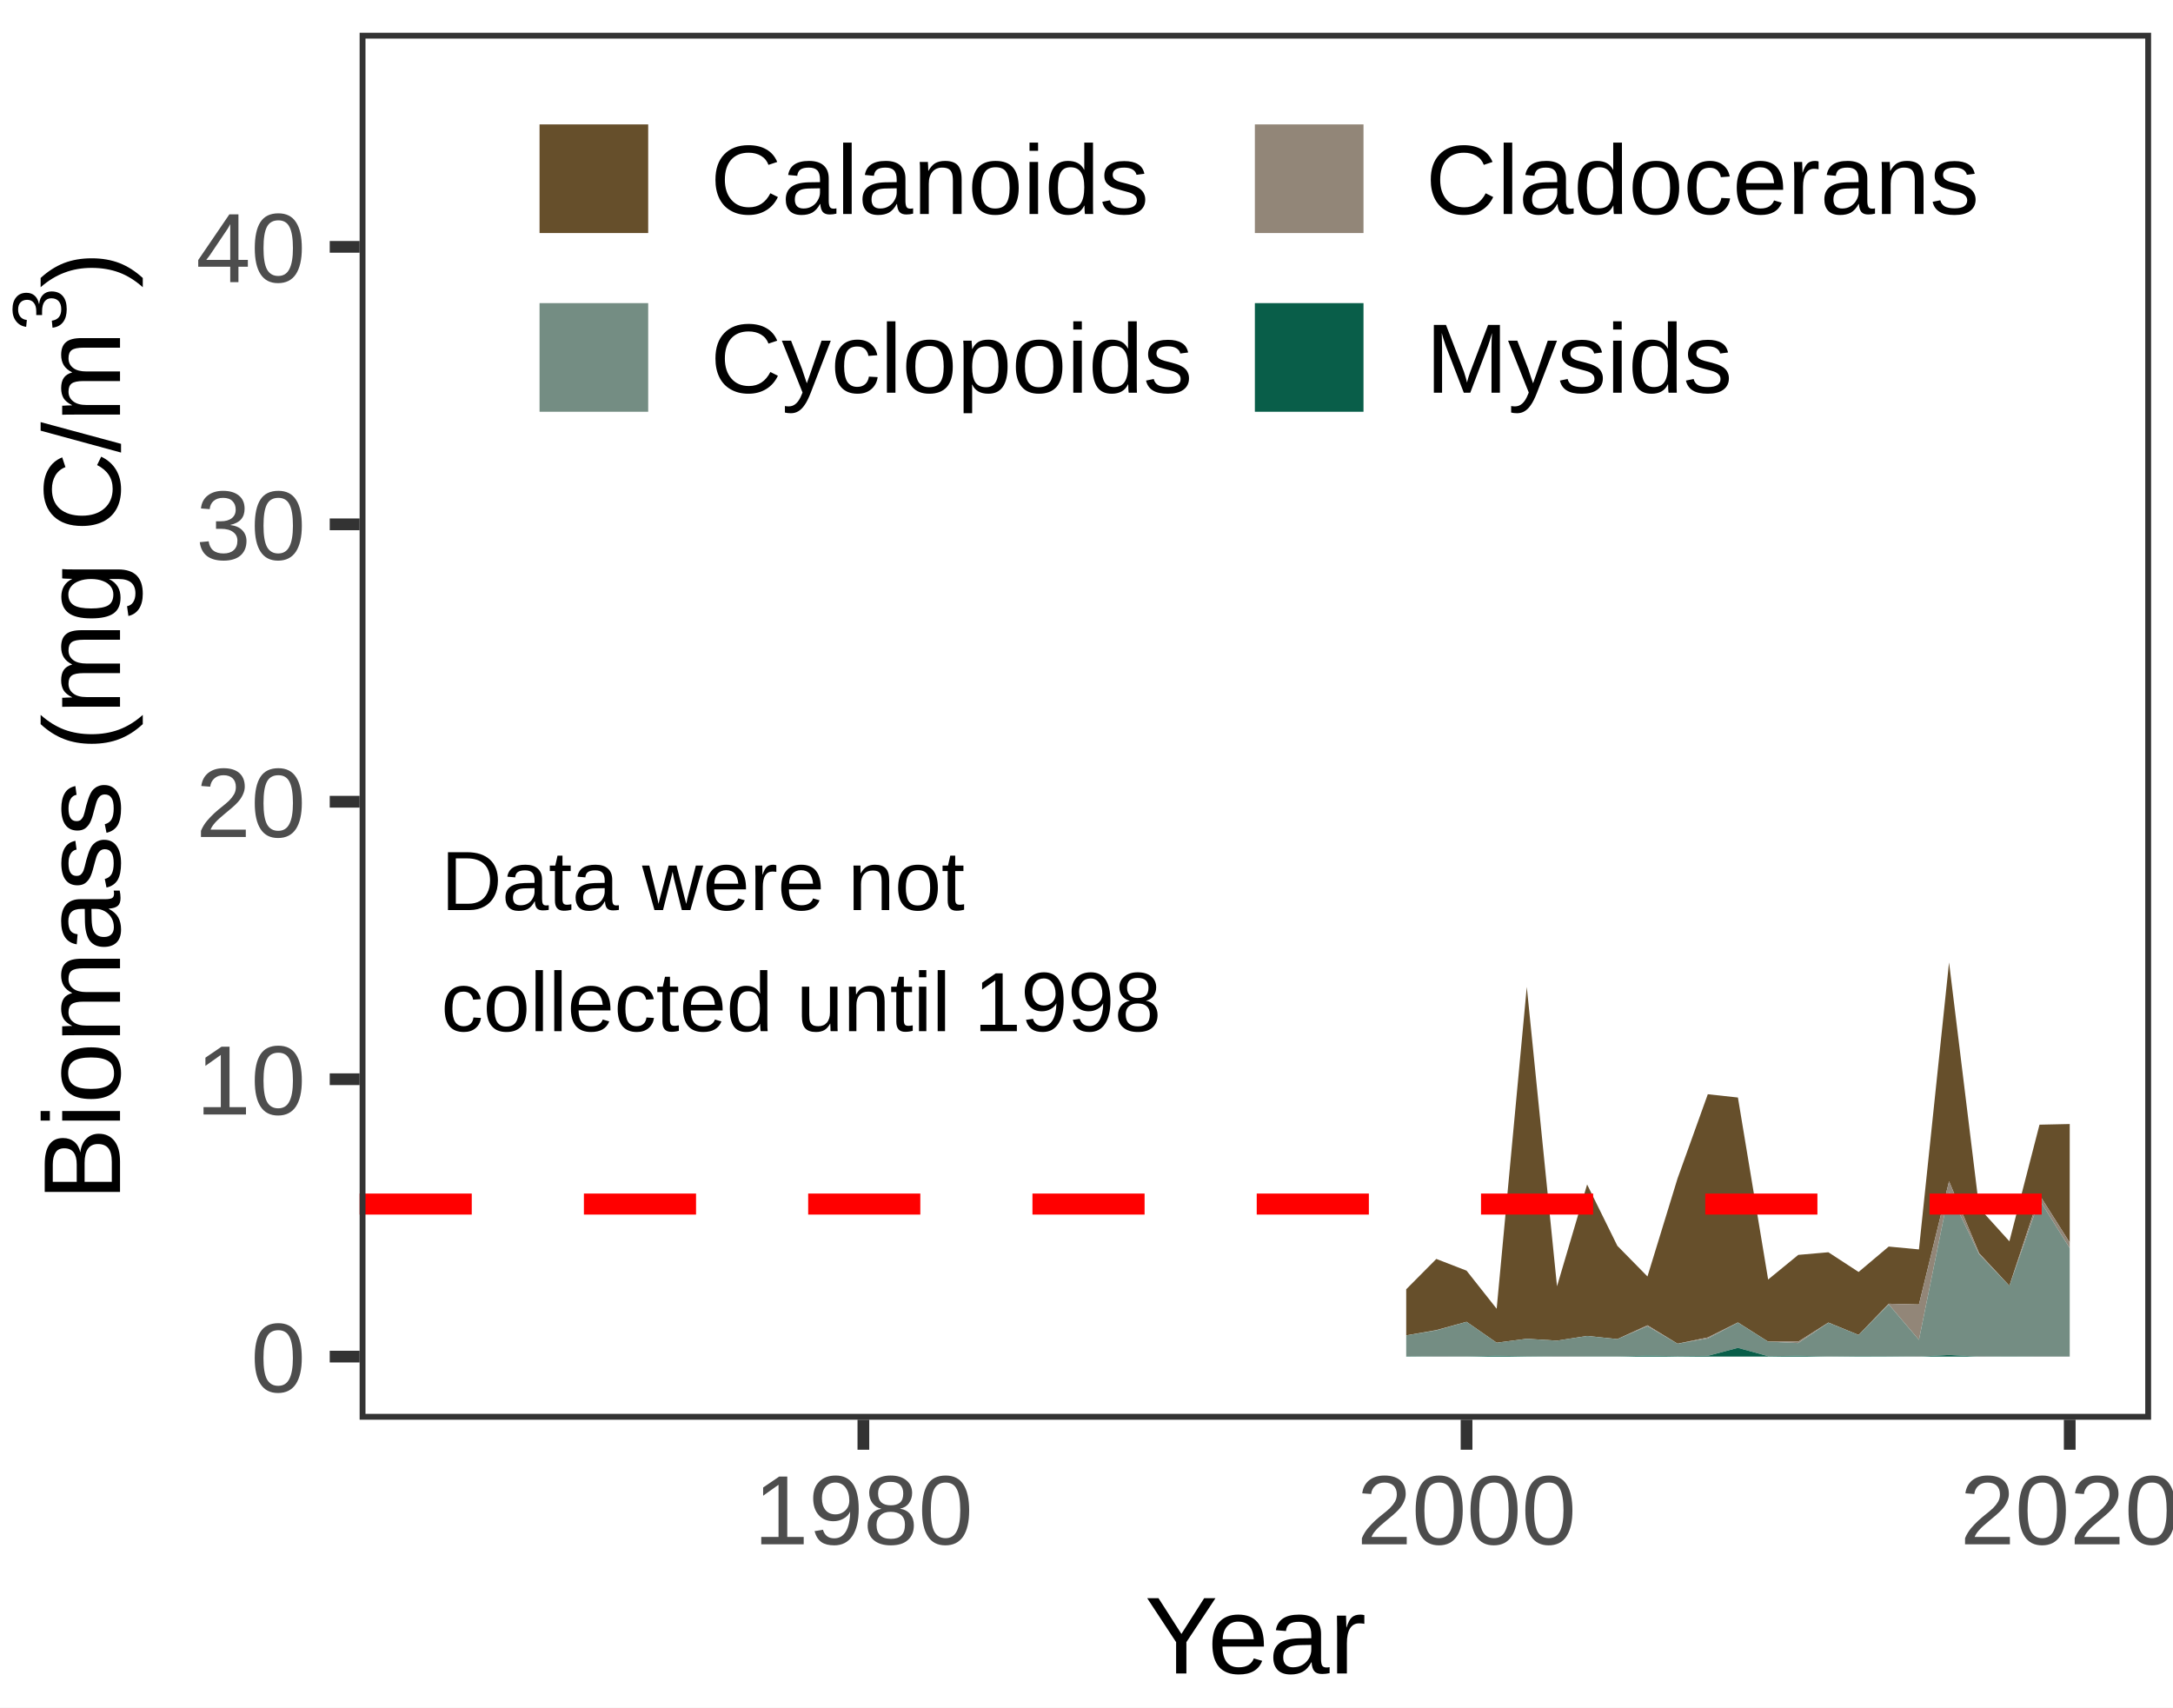
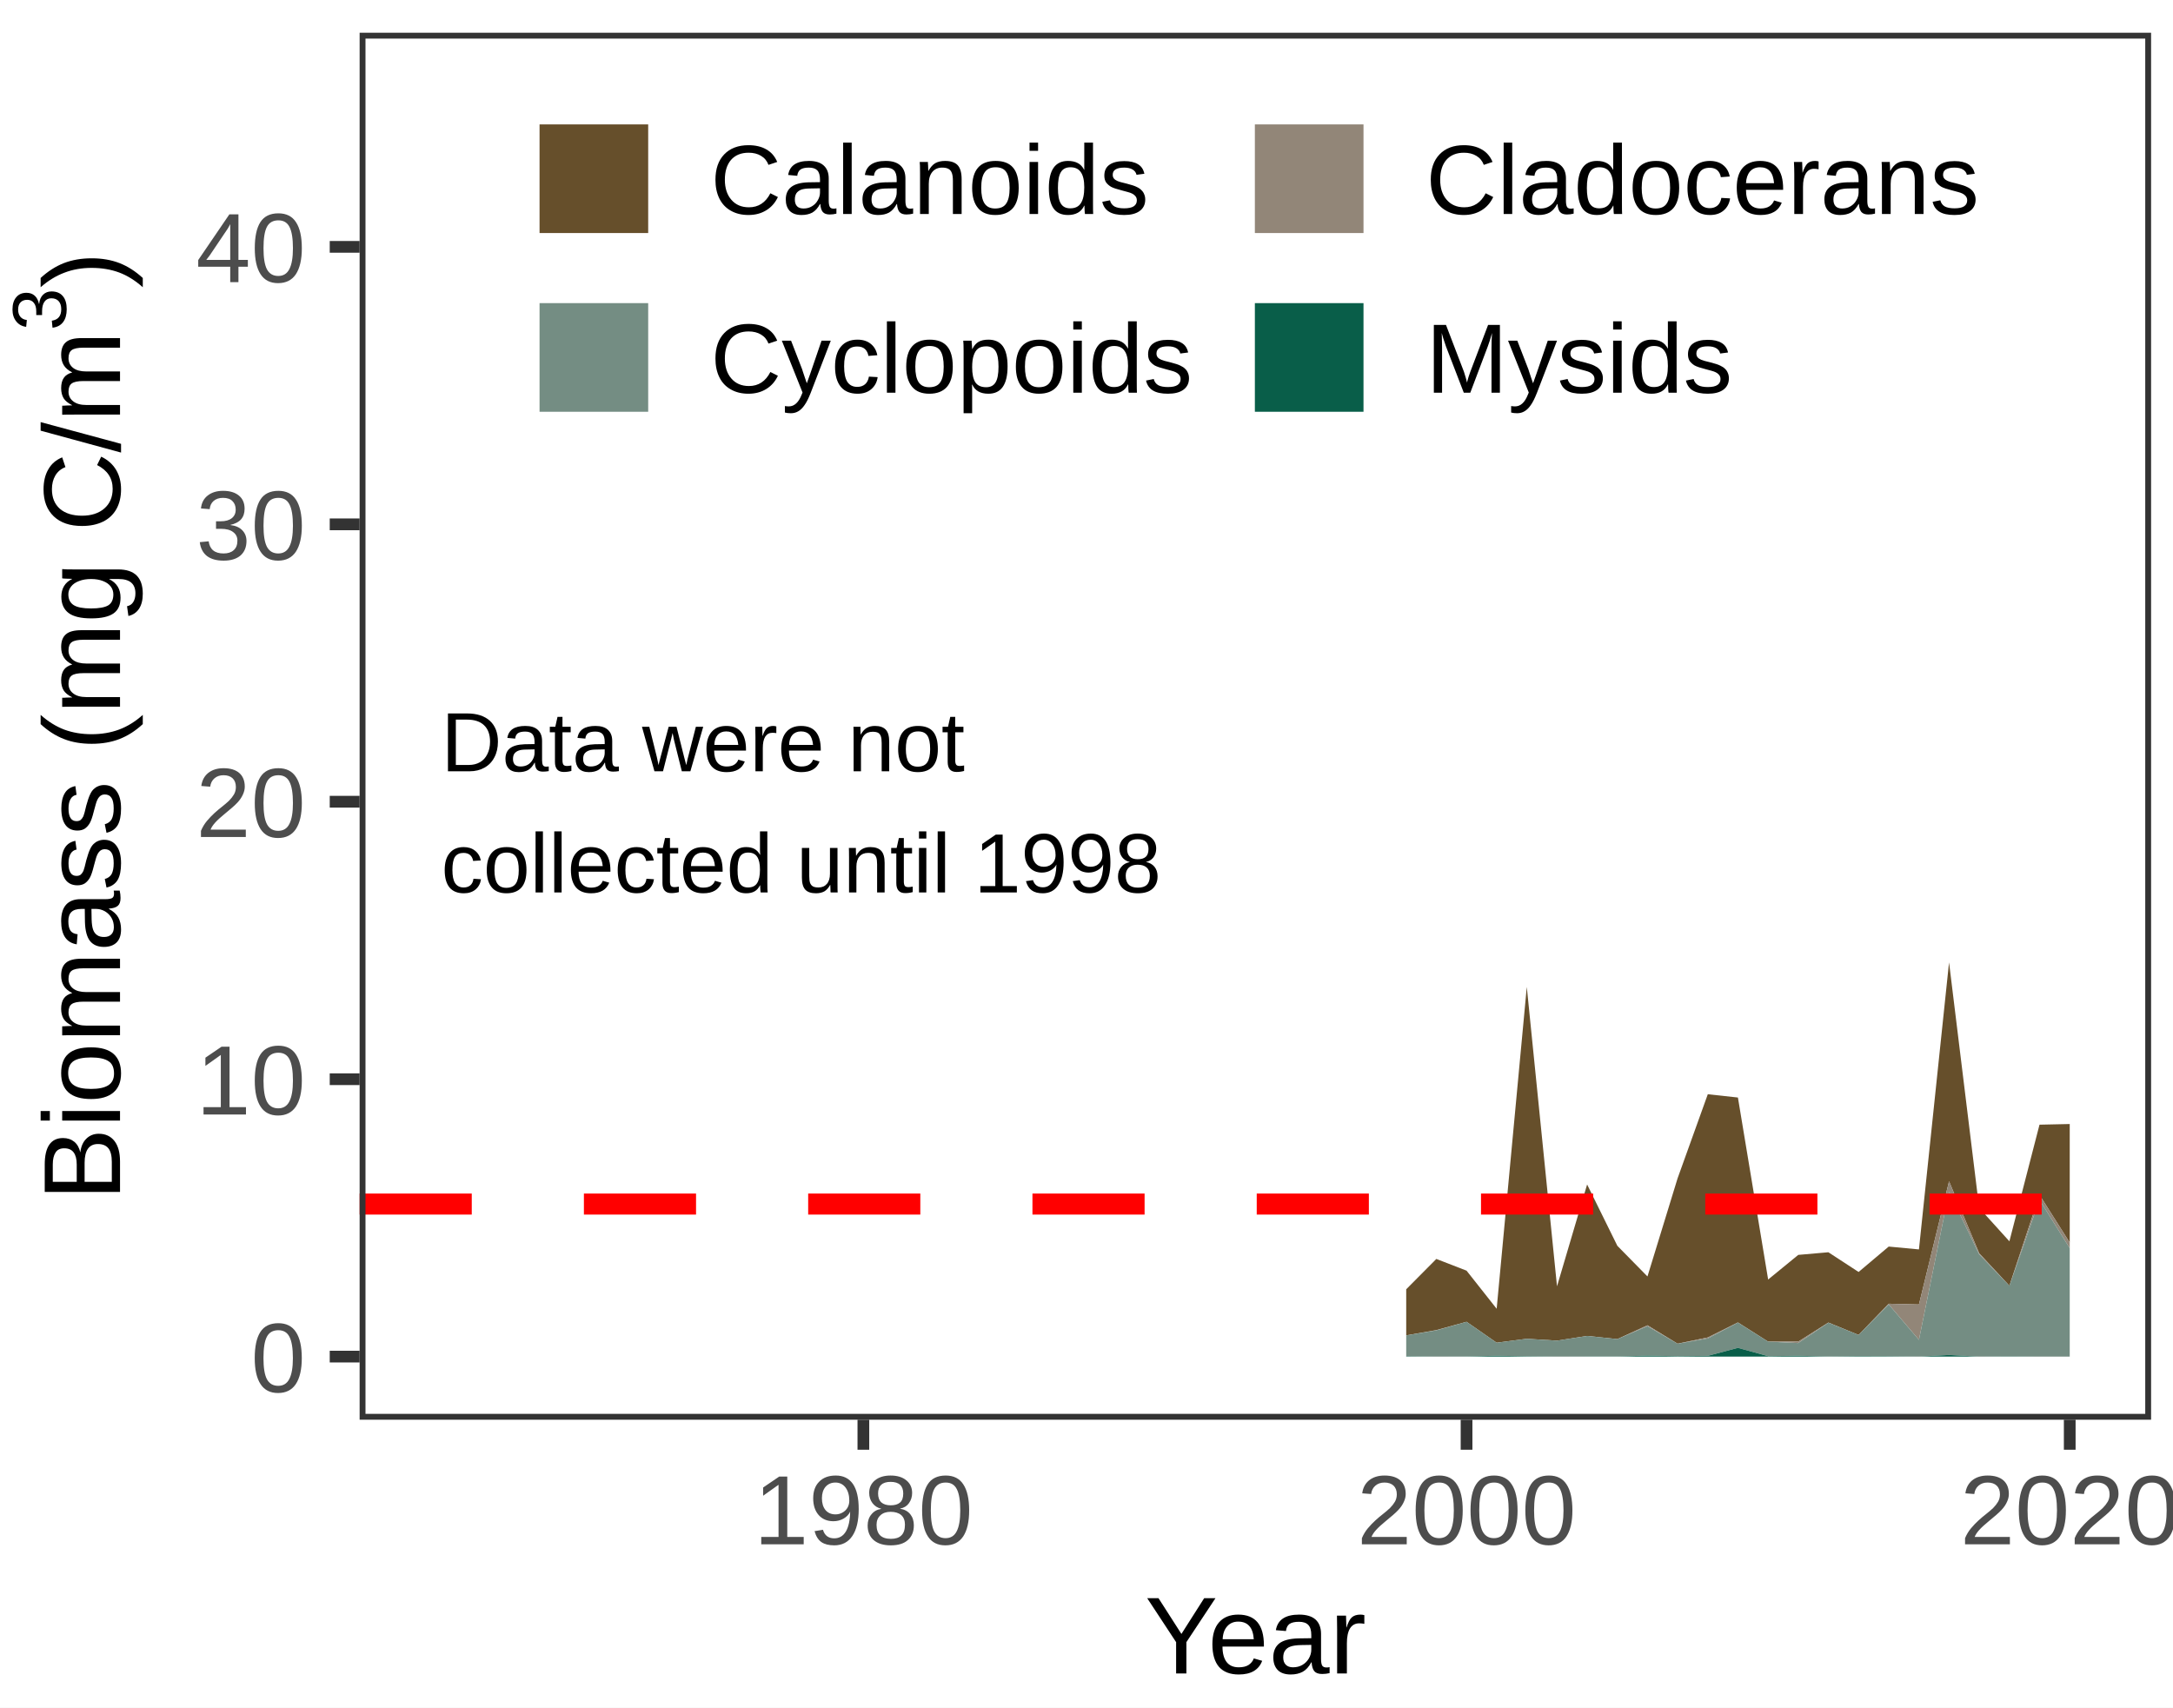
<svg xmlns="http://www.w3.org/2000/svg" class="svglite" width="198.43pt" height="155.91pt" viewBox="0 0 198.43 155.91">
  <defs>
    <style type="text/css">
    .svglite line, .svglite polyline, .svglite polygon, .svglite path, .svglite rect, .svglite circle {
      fill: none;
      stroke: #000000;
      stroke-linecap: round;
      stroke-linejoin: round;
      stroke-miterlimit: 10.00;
    }
  </style>
  </defs>
  <rect width="100%" height="100%" style="stroke: none; fill: #FFFFFF;" />
  <defs>
    <clipPath id="cpMC4wMHwxOTguNDN8MC4wMHwxNTUuOTE=">
      <rect x="0.00" y="0.00" width="198.43" height="155.91" />
    </clipPath>
  </defs>
  <g clip-path="url(#cpMC4wMHwxOTguNDN8MC4wMHwxNTUuOTE=)">
    <rect x="0.00" y="0.00" width="198.43" height="155.91" style="stroke-width: 1.07; stroke: #FFFFFF; fill: #FFFFFF;" />
  </g>
  <defs>
    <clipPath id="cpMzIuODR8MTk2LjQzfDIuOTl8MTI5LjY0">
      <rect x="32.84" y="2.99" width="163.59" height="126.65" />
    </clipPath>
  </defs>
  <g clip-path="url(#cpMzIuODR8MTk2LjQzfDIuOTl8MTI5LjY0)">
    <rect x="32.84" y="2.99" width="163.59" height="126.65" style="stroke-width: 1.07; stroke: none; fill: #FFFFFF;" />
    <polygon points="128.41,117.73 131.16,114.96 133.92,116.03 136.67,119.51 139.42,90.12 142.18,117.46 144.93,108.16 147.69,113.76 150.44,116.56 153.19,107.60 155.95,99.92 158.70,100.22 161.46,116.84 164.21,114.59 166.96,114.35 169.72,116.15 172.47,113.83 175.23,114.09 177.98,87.88 180.73,110.30 183.49,113.35 186.24,102.70 189.00,102.64 189.00,113.47 186.24,109.11 183.49,117.41 180.73,114.44 177.98,107.87 175.23,119.12 172.47,119.05 169.72,121.90 166.96,120.77 164.21,122.51 161.46,122.51 158.70,120.76 155.95,122.13 153.19,122.70 150.44,121.02 147.69,122.28 144.93,121.99 142.18,122.42 139.42,122.25 136.67,122.61 133.92,120.70 131.16,121.46 128.41,121.94 " style="stroke-width: 0.00; stroke: none; fill: #664F2B;" />
    <polyline points="128.41,117.73 131.16,114.96 133.92,116.03 136.67,119.51 139.42,90.12 142.18,117.46 144.93,108.16 147.69,113.76 150.44,116.56 153.19,107.60 155.95,99.92 158.70,100.22 161.46,116.84 164.21,114.59 166.96,114.35 169.72,116.15 172.47,113.83 175.23,114.09 177.98,87.88 180.73,110.30 183.49,113.35 186.24,102.70 189.00,102.64 " style="stroke-width: 1.07; stroke: none;" />
    <polygon points="128.41,121.94 131.16,121.46 133.92,120.70 136.67,122.61 139.42,122.25 142.18,122.42 144.93,121.99 147.69,122.28 150.44,121.02 153.19,122.70 155.95,122.13 158.70,120.76 161.46,122.51 164.21,122.51 166.96,120.77 169.72,121.90 172.47,119.05 175.23,119.12 177.98,107.87 180.73,114.44 183.49,117.41 186.24,109.11 189.00,113.47 189.00,113.98 186.24,109.56 183.49,117.41 180.73,114.54 177.98,108.83 175.23,122.35 172.47,119.11 169.72,121.90 166.96,120.78 164.21,122.64 161.46,122.51 158.70,120.77 155.95,122.22 153.19,122.70 150.44,121.10 147.69,122.28 144.93,121.99 142.18,122.42 139.42,122.25 136.67,122.61 133.92,120.70 131.16,121.48 128.41,121.94 " style="stroke-width: 0.00; stroke: none; fill: #928678;" />
    <polyline points="128.41,121.94 131.16,121.46 133.92,120.70 136.67,122.61 139.42,122.25 142.18,122.42 144.93,121.99 147.69,122.28 150.44,121.02 153.19,122.70 155.95,122.13 158.70,120.76 161.46,122.51 164.21,122.51 166.96,120.77 169.72,121.90 172.47,119.05 175.23,119.12 177.98,107.87 180.73,114.44 183.49,117.41 186.24,109.11 189.00,113.47 " style="stroke-width: 1.07; stroke: none;" />
    <polygon points="128.41,121.94 131.16,121.48 133.92,120.70 136.67,122.61 139.42,122.25 142.18,122.42 144.93,121.99 147.69,122.28 150.44,121.10 153.19,122.70 155.95,122.22 158.70,120.77 161.46,122.51 164.21,122.64 166.96,120.78 169.72,121.90 172.47,119.11 175.23,122.35 177.98,108.83 180.73,114.54 183.49,117.41 186.24,109.56 189.00,113.98 189.00,123.88 186.24,123.88 183.49,123.86 180.73,123.88 177.98,123.73 175.23,123.88 172.47,123.85 169.72,123.84 166.96,123.87 164.21,123.80 161.46,123.84 158.70,123.08 155.95,123.81 153.19,123.84 150.44,123.79 147.69,123.87 144.93,123.87 142.18,123.88 139.42,123.85 136.67,123.80 133.92,123.87 131.16,123.88 128.41,123.85 " style="stroke-width: 0.00; stroke: none; fill: #748D83;" />
    <polyline points="128.41,121.94 131.16,121.48 133.92,120.70 136.67,122.61 139.42,122.25 142.18,122.42 144.93,121.99 147.69,122.28 150.44,121.10 153.19,122.70 155.95,122.22 158.70,120.77 161.46,122.51 164.21,122.64 166.96,120.78 169.72,121.90 172.47,119.11 175.23,122.35 177.98,108.83 180.73,114.54 183.49,117.41 186.24,109.56 189.00,113.98 " style="stroke-width: 1.07; stroke: none;" />
    <polygon points="128.41,123.85 131.16,123.88 133.92,123.87 136.67,123.80 139.42,123.85 142.18,123.88 144.93,123.87 147.69,123.87 150.44,123.79 153.19,123.84 155.95,123.81 158.70,123.08 161.46,123.84 164.21,123.80 166.96,123.87 169.72,123.84 172.47,123.85 175.23,123.88 177.98,123.73 180.73,123.88 183.49,123.86 186.24,123.88 189.00,123.88 189.00,123.88 186.24,123.88 183.49,123.88 180.73,123.88 177.98,123.88 175.23,123.88 172.47,123.88 169.72,123.88 166.96,123.88 164.21,123.88 161.46,123.88 158.70,123.88 155.95,123.88 153.19,123.88 150.44,123.88 147.69,123.88 144.93,123.88 142.18,123.88 139.42,123.88 136.67,123.88 133.92,123.88 131.16,123.88 128.41,123.88 " style="stroke-width: 0.00; stroke: none; fill: #095E49;" />
    <polyline points="128.41,123.85 131.16,123.88 133.92,123.87 136.67,123.80 139.42,123.85 142.18,123.88 144.93,123.87 147.69,123.87 150.44,123.79 153.19,123.84 155.95,123.81 158.70,123.08 161.46,123.84 164.21,123.80 166.96,123.87 169.72,123.84 172.47,123.85 175.23,123.88 177.98,123.73 180.73,123.88 183.49,123.86 186.24,123.88 189.00,123.88 " style="stroke-width: 1.07; stroke: none;" />
    <line x1="32.84" y1="109.95" x2="196.43" y2="109.95" style="stroke-width: 1.92; stroke: #FF0000; stroke-dasharray: 10.24,10.24; stroke-linecap: butt;" />
-     <text x="40.28" y="83.10" style="font-size: 7.68px; font-family: Arial;" textLength="49.92px" lengthAdjust="spacingAndGlyphs">Data were not </text>
-     <text x="40.28" y="94.16" style="font-size: 7.68px; font-family: Arial;" textLength="67.85px" lengthAdjust="spacingAndGlyphs"> collected until 1998</text>
+     <text x="40.28" y="70.43" style="font-size: 7.68px; font-family: Arial;" textLength="49.92px" lengthAdjust="spacingAndGlyphs">Data were not </text>
+     <text x="40.28" y="81.49" style="font-size: 7.68px; font-family: Arial;" textLength="67.85px" lengthAdjust="spacingAndGlyphs"> collected until 1998</text>
    <rect x="32.84" y="2.99" width="163.59" height="126.65" style="stroke-width: 1.07; stroke: #333333;" />
  </g>
  <g clip-path="url(#cpMC4wMHwxOTguNDN8MC4wMHwxNTUuOTE=)">
    <text x="27.91" y="127.11" text-anchor="end" style="font-size: 9.00px; fill: #4D4D4D; font-family: Arial;" textLength="5.00px" lengthAdjust="spacingAndGlyphs">0</text>
    <text x="27.91" y="101.77" text-anchor="end" style="font-size: 9.00px; fill: #4D4D4D; font-family: Arial;" textLength="10.01px" lengthAdjust="spacingAndGlyphs">10</text>
    <text x="27.91" y="76.43" text-anchor="end" style="font-size: 9.00px; fill: #4D4D4D; font-family: Arial;" textLength="10.01px" lengthAdjust="spacingAndGlyphs">20</text>
    <text x="27.91" y="51.10" text-anchor="end" style="font-size: 9.00px; fill: #4D4D4D; font-family: Arial;" textLength="10.01px" lengthAdjust="spacingAndGlyphs">30</text>
    <text x="27.91" y="25.76" text-anchor="end" style="font-size: 9.00px; fill: #4D4D4D; font-family: Arial;" textLength="10.01px" lengthAdjust="spacingAndGlyphs">40</text>
    <polyline points="30.11,123.88 32.84,123.88 " style="stroke-width: 1.07; stroke: #333333; stroke-linecap: butt;" />
    <polyline points="30.11,98.55 32.84,98.55 " style="stroke-width: 1.07; stroke: #333333; stroke-linecap: butt;" />
    <polyline points="30.11,73.21 32.84,73.21 " style="stroke-width: 1.07; stroke: #333333; stroke-linecap: butt;" />
    <polyline points="30.11,47.88 32.84,47.88 " style="stroke-width: 1.07; stroke: #333333; stroke-linecap: butt;" />
    <polyline points="30.11,22.54 32.84,22.54 " style="stroke-width: 1.07; stroke: #333333; stroke-linecap: butt;" />
    <polyline points="78.84,132.38 78.84,129.64 " style="stroke-width: 1.07; stroke: #333333; stroke-linecap: butt;" />
    <polyline points="133.92,132.38 133.92,129.64 " style="stroke-width: 1.07; stroke: #333333; stroke-linecap: butt;" />
    <polyline points="189.00,132.38 189.00,129.64 " style="stroke-width: 1.07; stroke: #333333; stroke-linecap: butt;" />
    <text x="78.84" y="141.02" text-anchor="middle" style="font-size: 9.00px; fill: #4D4D4D; font-family: Arial;" textLength="20.02px" lengthAdjust="spacingAndGlyphs">1980</text>
    <text x="133.92" y="141.02" text-anchor="middle" style="font-size: 9.00px; fill: #4D4D4D; font-family: Arial;" textLength="20.02px" lengthAdjust="spacingAndGlyphs">2000</text>
    <text x="189.00" y="141.02" text-anchor="middle" style="font-size: 9.00px; fill: #4D4D4D; font-family: Arial;" textLength="20.02px" lengthAdjust="spacingAndGlyphs">2020</text>
    <text x="114.64" y="152.81" text-anchor="middle" style="font-size: 10.00px; font-family: Arial;" textLength="20.22px" lengthAdjust="spacingAndGlyphs">Year</text>
    <text transform="translate(10.96,109.67) rotate(-90)" style="font-size: 10.00px; font-family: Arial;" textLength="79.48px" lengthAdjust="spacingAndGlyphs">Biomass (mg C/m</text>
    <text transform="translate(6.03,30.19) rotate(-90)" style="font-size: 7.00px; font-family: Arial;" textLength="3.90px" lengthAdjust="spacingAndGlyphs">3</text>
    <text transform="translate(10.96,26.29) rotate(-90)" style="font-size: 10.00px; font-family: Arial;" textLength="3.33px" lengthAdjust="spacingAndGlyphs">)</text>
    <rect x="48.56" y="10.65" width="11.34" height="11.34" style="stroke-width: 1.07; stroke: none; fill: #FFFFFF;" />
    <rect x="49.27" y="11.36" width="9.92" height="9.92" style="stroke-width: 1.07; stroke: none; stroke-linecap: square; stroke-linejoin: miter; fill: #664F2B;" />
    <rect x="113.88" y="10.65" width="11.34" height="11.34" style="stroke-width: 1.07; stroke: none; fill: #FFFFFF;" />
    <rect x="114.59" y="11.36" width="9.92" height="9.92" style="stroke-width: 1.07; stroke: none; stroke-linecap: square; stroke-linejoin: miter; fill: #928678;" />
    <rect x="48.56" y="26.97" width="11.34" height="11.34" style="stroke-width: 1.07; stroke: none; fill: #FFFFFF;" />
    <rect x="49.27" y="27.68" width="9.92" height="9.92" style="stroke-width: 1.07; stroke: none; stroke-linecap: square; stroke-linejoin: miter; fill: #748D83;" />
    <rect x="113.88" y="26.97" width="11.34" height="11.34" style="stroke-width: 1.07; stroke: none; fill: #FFFFFF;" />
    <rect x="114.59" y="27.68" width="9.92" height="9.92" style="stroke-width: 1.07; stroke: none; stroke-linecap: square; stroke-linejoin: miter; fill: #095E49;" />
    <text x="64.88" y="19.54" style="font-size: 9.00px; font-family: Arial;" textLength="40.02px" lengthAdjust="spacingAndGlyphs">Calanoids</text>
    <text x="130.20" y="19.54" style="font-size: 9.00px; font-family: Arial;" textLength="50.52px" lengthAdjust="spacingAndGlyphs">Cladocerans</text>
    <text x="64.88" y="35.86" style="font-size: 9.00px; font-family: Arial;" textLength="44.02px" lengthAdjust="spacingAndGlyphs">Cyclopoids</text>
    <text x="130.20" y="35.86" style="font-size: 9.00px; font-family: Arial;" textLength="28.00px" lengthAdjust="spacingAndGlyphs">Mysids</text>
  </g>
</svg>
